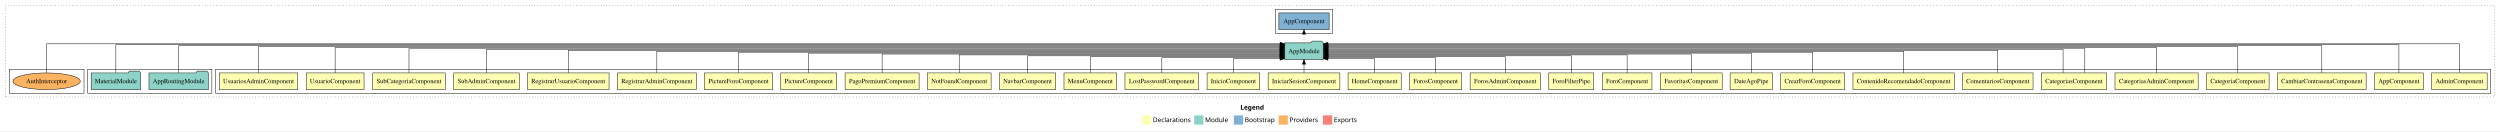
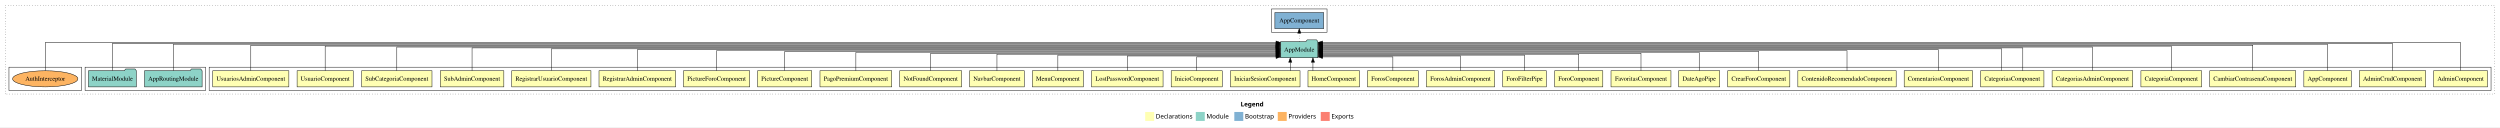
- <svg xmlns="http://www.w3.org/2000/svg" width="5416pt" height="284pt" viewBox="0.00 0.00 5416.00 284.00">
+ <svg xmlns="http://www.w3.org/2000/svg" width="5582pt" height="284pt" viewBox="0.00 0.00 5582.00 284.00">
  <g id="graph0" class="graph" transform="scale(1 1) rotate(0) translate(4 280)">
-     <polygon fill="#ffffff" stroke="transparent" points="-4,4 -4,-280 5412,-280 5412,4 -4,4" />
-     <text text-anchor="start" x="2683.009" y="-42.4" font-family="sans-serif" font-weight="bold" font-size="14.00" fill="#000000">Legend</text>
-     <polygon fill="#ffffb3" stroke="transparent" points="2470,-10 2470,-30 2490,-30 2490,-10 2470,-10" />
-     <text text-anchor="start" x="2493.629" y="-15.4" font-family="sans-serif" font-size="14.00" fill="#000000">  Declarations</text>
-     <polygon fill="#8dd3c7" stroke="transparent" points="2583,-10 2583,-30 2603,-30 2603,-10 2583,-10" />
-     <text text-anchor="start" x="2606.725" y="-15.4" font-family="sans-serif" font-size="14.00" fill="#000000">  Module</text>
-     <polygon fill="#80b1d3" stroke="transparent" points="2669,-10 2669,-30 2689,-30 2689,-10 2669,-10" />
-     <text text-anchor="start" x="2692.781" y="-15.4" font-family="sans-serif" font-size="14.00" fill="#000000">  Bootstrap</text>
-     <polygon fill="#fdb462" stroke="transparent" points="2766,-10 2766,-30 2786,-30 2786,-10 2766,-10" />
-     <text text-anchor="start" x="2789.673" y="-15.4" font-family="sans-serif" font-size="14.00" fill="#000000">  Providers</text>
-     <polygon fill="#fb8072" stroke="transparent" points="2862,-10 2862,-30 2882,-30 2882,-10 2862,-10" />
-     <text text-anchor="start" x="2885.726" y="-15.4" font-family="sans-serif" font-size="14.00" fill="#000000">  Exports</text>
+     <polygon fill="#ffffff" stroke="transparent" points="-4,4 -4,-280 5578,-280 5578,4 -4,4" />
+     <text text-anchor="start" x="2766.009" y="-42.4" font-family="sans-serif" font-weight="bold" font-size="14.00" fill="#000000">Legend</text>
+     <polygon fill="#ffffb3" stroke="transparent" points="2553,-10 2553,-30 2573,-30 2573,-10 2553,-10" />
+     <text text-anchor="start" x="2576.629" y="-15.4" font-family="sans-serif" font-size="14.00" fill="#000000">  Declarations</text>
+     <polygon fill="#8dd3c7" stroke="transparent" points="2666,-10 2666,-30 2686,-30 2686,-10 2666,-10" />
+     <text text-anchor="start" x="2689.725" y="-15.4" font-family="sans-serif" font-size="14.00" fill="#000000">  Module</text>
+     <polygon fill="#80b1d3" stroke="transparent" points="2752,-10 2752,-30 2772,-30 2772,-10 2752,-10" />
+     <text text-anchor="start" x="2775.781" y="-15.4" font-family="sans-serif" font-size="14.00" fill="#000000">  Bootstrap</text>
+     <polygon fill="#fdb462" stroke="transparent" points="2849,-10 2849,-30 2869,-30 2869,-10 2849,-10" />
+     <text text-anchor="start" x="2872.673" y="-15.4" font-family="sans-serif" font-size="14.00" fill="#000000">  Providers</text>
+     <polygon fill="#fb8072" stroke="transparent" points="2945,-10 2945,-30 2965,-30 2965,-10 2945,-10" />
+     <text text-anchor="start" x="2968.726" y="-15.4" font-family="sans-serif" font-size="14.00" fill="#000000">  Exports</text>
    <g id="clust1" class="cluster">
-       <polygon fill="none" stroke="#000000" stroke-dasharray="1,5" points="8,-70 8,-268 5400,-268 5400,-70 8,-70" />
+       <polygon fill="none" stroke="#000000" stroke-dasharray="1,5" points="8,-70 8,-268 5566,-268 5566,-70 8,-70" />
    </g>
    <g id="clust2" class="cluster">
-       <polygon fill="none" stroke="#000000" points="463,-78 463,-130 5392,-130 5392,-78 463,-78" />
-     </g>
-     <g id="clust34" class="cluster">
+       <polygon fill="none" stroke="#000000" points="463,-78 463,-130 5558,-130 5558,-78 463,-78" />
+     </g>
+     <g id="clust35" class="cluster">
      <polygon fill="none" stroke="#000000" points="186,-78 186,-130 455,-130 455,-78 186,-78" />
    </g>
-     <g id="clust36" class="cluster">
-       <polygon fill="none" stroke="#000000" points="2759,-208 2759,-260 2883,-260 2883,-208 2759,-208" />
-     </g>
    <g id="clust37" class="cluster">
+       <polygon fill="none" stroke="#000000" points="2835,-208 2835,-260 2959,-260 2959,-208 2835,-208" />
+     </g>
+     <g id="clust38" class="cluster">
      <polygon fill="none" stroke="#000000" points="16,-78 16,-130 178,-130 178,-78 16,-78" />
    </g>
    <g id="node1" class="node">
-       <polygon fill="#ffffb3" stroke="#000000" points="5384.22,-122 5263.78,-122 5263.78,-86 5384.22,-86 5384.22,-122" />
-       <text text-anchor="middle" x="5324" y="-99.8" font-family="Times,serif" font-size="14.00" fill="#000000">AdminComponent</text>
-     </g>
-     <g id="node32" class="node">
-       <polygon fill="#8dd3c7" stroke="#000000" points="2862.657,-187 2859.657,-191 2838.657,-191 2835.657,-187 2779.343,-187 2779.343,-151 2862.657,-151 2862.657,-187" />
-       <text text-anchor="middle" x="2821" y="-164.8" font-family="Times,serif" font-size="14.00" fill="#000000">AppModule</text>
+       <polygon fill="#ffffb3" stroke="#000000" points="5550.22,-122 5429.78,-122 5429.78,-86 5550.22,-86 5550.22,-122" />
+       <text text-anchor="middle" x="5490" y="-99.8" font-family="Times,serif" font-size="14.00" fill="#000000">AdminComponent</text>
+     </g>
+     <g id="node33" class="node">
+       <polygon fill="#8dd3c7" stroke="#000000" points="2938.657,-187 2935.657,-191 2914.657,-191 2911.657,-187 2855.343,-187 2855.343,-151 2938.657,-151 2938.657,-187" />
+       <text text-anchor="middle" x="2897" y="-164.8" font-family="Times,serif" font-size="14.00" fill="#000000">AppModule</text>
    </g>
    <g id="edge1" class="edge">
-       <path fill="none" stroke="#000000" d="M5324,-122.38C5324,-146.279 5324,-185 5324,-185 5324,-185 2872.874,-185 2872.874,-185" />
-       <polygon fill="#000000" stroke="#000000" points="2872.874,-181.5 2862.874,-185 2872.873,-188.5 2872.874,-181.5" />
+       <path fill="none" stroke="#000000" d="M5490,-122.38C5490,-146.279 5490,-185 5490,-185 5490,-185 2948.78,-185 2948.78,-185" />
+       <polygon fill="#000000" stroke="#000000" points="2948.78,-181.5 2938.78,-185 2948.78,-188.5 2948.78,-181.5" />
    </g>
    <g id="node2" class="node">
+       <polygon fill="#ffffb3" stroke="#000000" points="5412.218,-122 5263.782,-122 5263.782,-86 5412.218,-86 5412.218,-122" />
+       <text text-anchor="middle" x="5338" y="-99.8" font-family="Times,serif" font-size="14.00" fill="#000000">AdminCrudComponent</text>
+     </g>
+     <g id="edge2" class="edge">
+       <path fill="none" stroke="#000000" d="M5338,-122.323C5338,-145.66 5338,-183 5338,-183 5338,-183 2948.854,-183 2948.854,-183" />
+       <polygon fill="#000000" stroke="#000000" points="2948.855,-179.5 2938.854,-183 2948.854,-186.5 2948.855,-179.5" />
+     </g>
+     <g id="node3" class="node">
      <polygon fill="#ffffb3" stroke="#000000" points="5245.94,-122 5140.06,-122 5140.06,-86 5245.94,-86 5245.94,-122" />
      <text text-anchor="middle" x="5193" y="-99.8" font-family="Times,serif" font-size="14.00" fill="#000000">AppComponent</text>
    </g>
-     <g id="edge2" class="edge">
-       <path fill="none" stroke="#000000" d="M5193,-122.323C5193,-145.66 5193,-183 5193,-183 5193,-183 2872.672,-183 2872.672,-183" />
-       <polygon fill="#000000" stroke="#000000" points="2872.673,-179.5 2862.672,-183 2872.672,-186.5 2872.673,-179.5" />
-     </g>
-     <g id="node3" class="node">
+     <g id="edge3" class="edge">
+       <path fill="none" stroke="#000000" d="M5193,-122.248C5193,-145.018 5193,-181 5193,-181 5193,-181 2948.811,-181 2948.811,-181" />
+       <polygon fill="#000000" stroke="#000000" points="2948.811,-177.5 2938.811,-181 2948.811,-184.5 2948.811,-177.5" />
+     </g>
+     <g id="node4" class="node">
      <polygon fill="#ffffb3" stroke="#000000" points="5122.017,-122 4929.983,-122 4929.983,-86 5122.017,-86 5122.017,-122" />
      <text text-anchor="middle" x="5026" y="-99.8" font-family="Times,serif" font-size="14.00" fill="#000000">CambiarContrasenaComponent</text>
    </g>
-     <g id="edge3" class="edge">
-       <path fill="none" stroke="#000000" d="M5026,-122.248C5026,-145.018 5026,-181 5026,-181 5026,-181 2873.079,-181 2873.079,-181" />
-       <polygon fill="#000000" stroke="#000000" points="2873.079,-177.5 2863.079,-181 2873.079,-184.5 2873.079,-177.5" />
-     </g>
-     <g id="node4" class="node">
+     <g id="edge4" class="edge">
+       <path fill="none" stroke="#000000" d="M5026,-122.155C5026,-144.352 5026,-179 5026,-179 5026,-179 2949.049,-179 2949.049,-179" />
+       <polygon fill="#000000" stroke="#000000" points="2949.049,-175.5 2939.049,-179 2949.049,-182.5 2949.049,-175.5" />
+     </g>
+     <g id="node5" class="node">
      <polygon fill="#ffffb3" stroke="#000000" points="4911.755,-122 4776.245,-122 4776.245,-86 4911.755,-86 4911.755,-122" />
      <text text-anchor="middle" x="4844" y="-99.8" font-family="Times,serif" font-size="14.00" fill="#000000">CategoriaComponent</text>
    </g>
-     <g id="edge4" class="edge">
-       <path fill="none" stroke="#000000" d="M4844,-122.155C4844,-144.352 4844,-179 4844,-179 4844,-179 2872.789,-179 2872.789,-179" />
-       <polygon fill="#000000" stroke="#000000" points="2872.789,-175.5 2862.789,-179 2872.789,-182.5 2872.789,-175.5" />
-     </g>
-     <g id="node5" class="node">
+     <g id="edge5" class="edge">
+       <path fill="none" stroke="#000000" d="M4844,-122.045C4844,-143.662 4844,-177 4844,-177 4844,-177 2949.02,-177 2949.02,-177" />
+       <polygon fill="#000000" stroke="#000000" points="2949.021,-173.5 2939.02,-177 2949.02,-180.5 2949.021,-173.5" />
+     </g>
+     <g id="node6" class="node">
      <polygon fill="#ffffb3" stroke="#000000" points="4758.087,-122 4577.913,-122 4577.913,-86 4758.087,-86 4758.087,-122" />
      <text text-anchor="middle" x="4668" y="-99.8" font-family="Times,serif" font-size="14.00" fill="#000000">CategoriasAdminComponent</text>
    </g>
-     <g id="edge5" class="edge">
-       <path fill="none" stroke="#000000" d="M4668,-122.045C4668,-143.662 4668,-177 4668,-177 4668,-177 2873.048,-177 2873.048,-177" />
-       <polygon fill="#000000" stroke="#000000" points="2873.048,-173.5 2863.048,-177 2873.047,-180.5 2873.048,-173.5" />
-     </g>
-     <g id="node6" class="node">
+     <g id="edge6" class="edge">
+       <path fill="none" stroke="#000000" d="M4668,-122.284C4668,-143.321 4668,-175 4668,-175 4668,-175 2949.031,-175 2949.031,-175" />
+       <polygon fill="#000000" stroke="#000000" points="2949.031,-171.5 2939.031,-175 2949.031,-178.5 2949.031,-171.5" />
+     </g>
+     <g id="node7" class="node">
      <polygon fill="#ffffb3" stroke="#000000" points="4559.699,-122 4418.301,-122 4418.301,-86 4559.699,-86 4559.699,-122" />
      <text text-anchor="middle" x="4489" y="-99.8" font-family="Times,serif" font-size="14.00" fill="#000000">CategoriasComponent</text>
    </g>
-     <g id="edge6" class="edge">
-       <path fill="none" stroke="#000000" d="M4512.533,-122.284C4512.533,-143.321 4512.533,-175 4512.533,-175 4512.533,-175 2872.813,-175 2872.813,-175" />
-       <polygon fill="#000000" stroke="#000000" points="2872.813,-171.5 2862.813,-175 2872.813,-178.5 2872.813,-171.5" />
-     </g>
    <g id="edge7" class="edge">
-       <path fill="none" stroke="#000000" d="M4465.467,-122.129C4465.467,-142.572 4465.467,-173 4465.467,-173 4465.467,-173 2872.887,-173 2872.887,-173" />
-       <polygon fill="#000000" stroke="#000000" points="2872.887,-169.5 2862.887,-173 2872.887,-176.5 2872.887,-169.5" />
-     </g>
-     <g id="node7" class="node">
+       <path fill="none" stroke="#000000" d="M4465.467,-122.308C4465.467,-142.145 4465.467,-171 4465.467,-171 4465.467,-171 2948.953,-171 2948.953,-171" />
+       <polygon fill="#000000" stroke="#000000" points="2948.953,-167.5 2938.953,-171 2948.953,-174.5 2948.953,-167.5" />
+     </g>
+     <g id="edge8" class="edge">
+       <path fill="none" stroke="#000000" d="M4512.533,-122.129C4512.533,-142.572 4512.533,-173 4512.533,-173 4512.533,-173 2948.969,-173 2948.969,-173" />
+       <polygon fill="#000000" stroke="#000000" points="2948.969,-169.5 2938.969,-173 2948.969,-176.5 2948.969,-169.5" />
+     </g>
+     <g id="node8" class="node">
      <polygon fill="#ffffb3" stroke="#000000" points="4400.375,-122 4247.625,-122 4247.625,-86 4400.375,-86 4400.375,-122" />
      <text text-anchor="middle" x="4324" y="-99.8" font-family="Times,serif" font-size="14.00" fill="#000000">ComentariosComponent</text>
    </g>
-     <g id="edge8" class="edge">
-       <path fill="none" stroke="#000000" d="M4324,-122.308C4324,-142.145 4324,-171 4324,-171 4324,-171 2872.767,-171 2872.767,-171" />
-       <polygon fill="#000000" stroke="#000000" points="2872.767,-167.5 2862.767,-171 2872.767,-174.5 2872.767,-167.5" />
-     </g>
-     <g id="node8" class="node">
+     <g id="edge9" class="edge">
+       <path fill="none" stroke="#000000" d="M4324,-122.106C4324,-141.339 4324,-169 4324,-169 4324,-169 2948.935,-169 2948.935,-169" />
+       <polygon fill="#000000" stroke="#000000" points="2948.935,-165.5 2938.935,-169 2948.934,-172.5 2948.935,-165.5" />
+     </g>
+     <g id="node9" class="node">
      <polygon fill="#ffffb3" stroke="#000000" points="4229.751,-122 4010.249,-122 4010.249,-86 4229.751,-86 4229.751,-122" />
      <text text-anchor="middle" x="4120" y="-99.8" font-family="Times,serif" font-size="14.00" fill="#000000">ContenidoRecomendadoComponent</text>
    </g>
-     <g id="edge9" class="edge">
-       <path fill="none" stroke="#000000" d="M4120,-122.106C4120,-141.339 4120,-169 4120,-169 4120,-169 2872.749,-169 2872.749,-169" />
-       <polygon fill="#000000" stroke="#000000" points="2872.749,-165.5 2862.749,-169 2872.749,-172.5 2872.749,-165.5" />
-     </g>
-     <g id="node9" class="node">
+     <g id="edge10" class="edge">
+       <path fill="none" stroke="#000000" d="M4120,-122.222C4120,-140.828 4120,-167 4120,-167 4120,-167 2948.745,-167 2948.745,-167" />
+       <polygon fill="#000000" stroke="#000000" points="2948.745,-163.5 2938.745,-167 2948.745,-170.5 2948.745,-163.5" />
+     </g>
+     <g id="node10" class="node">
      <polygon fill="#ffffb3" stroke="#000000" points="3992.363,-122 3853.637,-122 3853.637,-86 3992.363,-86 3992.363,-122" />
      <text text-anchor="middle" x="3923" y="-99.8" font-family="Times,serif" font-size="14.00" fill="#000000">CrearForoComponent</text>
    </g>
-     <g id="edge10" class="edge">
-       <path fill="none" stroke="#000000" d="M3923,-122.222C3923,-140.828 3923,-167 3923,-167 3923,-167 2872.854,-167 2872.854,-167" />
-       <polygon fill="#000000" stroke="#000000" points="2872.854,-163.5 2862.854,-167 2872.854,-170.5 2872.854,-163.5" />
-     </g>
-     <g id="node10" class="node">
+     <g id="edge11" class="edge">
+       <path fill="none" stroke="#000000" d="M3923,-122.302C3923,-140.27 3923,-165 3923,-165 3923,-165 2948.812,-165 2948.812,-165" />
+       <polygon fill="#000000" stroke="#000000" points="2948.812,-161.5 2938.812,-165 2948.812,-168.5 2948.812,-161.5" />
+     </g>
+     <g id="node11" class="node">
      <polygon fill="#ffffb3" stroke="#000000" points="3835.922,-122 3744.078,-122 3744.078,-86 3835.922,-86 3835.922,-122" />
      <text text-anchor="middle" x="3790" y="-99.8" font-family="Times,serif" font-size="14.00" fill="#000000">DateAgoPipe</text>
    </g>
-     <g id="edge11" class="edge">
-       <path fill="none" stroke="#000000" d="M3790,-122.302C3790,-140.27 3790,-165 3790,-165 3790,-165 2872.948,-165 2872.948,-165" />
-       <polygon fill="#000000" stroke="#000000" points="2872.948,-161.5 2862.948,-165 2872.948,-168.5 2872.948,-161.5" />
-     </g>
-     <g id="node11" class="node">
+     <g id="edge12" class="edge">
+       <path fill="none" stroke="#000000" d="M3790,-122.022C3790,-139.373 3790,-163 3790,-163 3790,-163 2948.874,-163 2948.874,-163" />
+       <polygon fill="#000000" stroke="#000000" points="2948.874,-159.5 2938.874,-163 2948.874,-166.5 2948.874,-159.5" />
+     </g>
+     <g id="node12" class="node">
      <polygon fill="#ffffb3" stroke="#000000" points="3726.931,-122 3593.069,-122 3593.069,-86 3726.931,-86 3726.931,-122" />
      <text text-anchor="middle" x="3660" y="-99.8" font-family="Times,serif" font-size="14.00" fill="#000000">FavoritasComponent</text>
    </g>
-     <g id="edge12" class="edge">
-       <path fill="none" stroke="#000000" d="M3660,-122.022C3660,-139.373 3660,-163 3660,-163 3660,-163 2872.893,-163 2872.893,-163" />
-       <polygon fill="#000000" stroke="#000000" points="2872.893,-159.5 2862.893,-163 2872.893,-166.5 2872.893,-159.5" />
-     </g>
-     <g id="node12" class="node">
+     <g id="edge13" class="edge">
+       <path fill="none" stroke="#000000" d="M3660,-122.035C3660,-138.734 3660,-161 3660,-161 3660,-161 2948.836,-161 2948.836,-161" />
+       <polygon fill="#000000" stroke="#000000" points="2948.836,-157.5 2938.836,-161 2948.836,-164.5 2948.836,-157.5" />
+     </g>
+     <g id="node13" class="node">
      <polygon fill="#ffffb3" stroke="#000000" points="3574.776,-122 3467.224,-122 3467.224,-86 3574.776,-86 3574.776,-122" />
      <text text-anchor="middle" x="3521" y="-99.8" font-family="Times,serif" font-size="14.00" fill="#000000">ForoComponent</text>
    </g>
-     <g id="edge13" class="edge">
-       <path fill="none" stroke="#000000" d="M3521,-122.035C3521,-138.734 3521,-161 3521,-161 3521,-161 2872.692,-161 2872.692,-161" />
-       <polygon fill="#000000" stroke="#000000" points="2872.692,-157.5 2862.692,-161 2872.692,-164.5 2872.692,-157.5" />
-     </g>
-     <g id="node13" class="node">
+     <g id="edge14" class="edge">
+       <path fill="none" stroke="#000000" d="M3521,-122.009C3521,-138.049 3521,-159 3521,-159 3521,-159 2948.911,-159 2948.911,-159" />
+       <polygon fill="#000000" stroke="#000000" points="2948.911,-155.5 2938.911,-159 2948.911,-162.5 2948.911,-155.5" />
+     </g>
+     <g id="node14" class="node">
      <polygon fill="#ffffb3" stroke="#000000" points="3448.661,-122 3351.339,-122 3351.339,-86 3448.661,-86 3448.661,-122" />
      <text text-anchor="middle" x="3400" y="-99.8" font-family="Times,serif" font-size="14.00" fill="#000000">ForoFilterPipe</text>
    </g>
-     <g id="edge14" class="edge">
-       <path fill="none" stroke="#000000" d="M3400,-122.009C3400,-138.049 3400,-159 3400,-159 3400,-159 2873.107,-159 2873.107,-159" />
-       <polygon fill="#000000" stroke="#000000" points="2873.107,-155.5 2863.107,-159 2873.107,-162.5 2873.107,-155.5" />
-     </g>
-     <g id="node14" class="node">
+     <g id="edge15" class="edge">
+       <path fill="none" stroke="#000000" d="M3400,-122.24C3400,-137.571 3400,-157 3400,-157 3400,-157 2949.02,-157 2949.02,-157" />
+       <polygon fill="#000000" stroke="#000000" points="2949.02,-153.5 2939.02,-157 2949.02,-160.5 2949.02,-153.5" />
+     </g>
+     <g id="node15" class="node">
      <polygon fill="#ffffb3" stroke="#000000" points="3333.108,-122 3180.892,-122 3180.892,-86 3333.108,-86 3333.108,-122" />
      <text text-anchor="middle" x="3257" y="-99.8" font-family="Times,serif" font-size="14.00" fill="#000000">ForosAdminComponent</text>
    </g>
-     <g id="edge15" class="edge">
-       <path fill="none" stroke="#000000" d="M3257,-122.24C3257,-137.571 3257,-157 3257,-157 3257,-157 2872.805,-157 2872.805,-157" />
-       <polygon fill="#000000" stroke="#000000" points="2872.805,-153.5 2862.805,-157 2872.805,-160.5 2872.805,-153.5" />
-     </g>
-     <g id="node15" class="node">
+     <g id="edge16" class="edge">
+       <path fill="none" stroke="#000000" d="M3257,-122.124C3257,-136.783 3257,-155 3257,-155 3257,-155 2949.001,-155 2949.001,-155" />
+       <polygon fill="#000000" stroke="#000000" points="2949.001,-151.5 2939.001,-155 2949.001,-158.5 2949.001,-151.5" />
+     </g>
+     <g id="node16" class="node">
      <polygon fill="#ffffb3" stroke="#000000" points="3162.72,-122 3049.28,-122 3049.28,-86 3162.72,-86 3162.72,-122" />
      <text text-anchor="middle" x="3106" y="-99.8" font-family="Times,serif" font-size="14.00" fill="#000000">ForosComponent</text>
    </g>
-     <g id="edge16" class="edge">
-       <path fill="none" stroke="#000000" d="M3106,-122.124C3106,-136.783 3106,-155 3106,-155 3106,-155 2872.747,-155 2872.747,-155" />
-       <polygon fill="#000000" stroke="#000000" points="2872.747,-151.5 2862.747,-155 2872.747,-158.5 2872.747,-151.5" />
-     </g>
-     <g id="node16" class="node">
+     <g id="edge17" class="edge">
+       <path fill="none" stroke="#000000" d="M3106,-122.246C3106,-136.177 3106,-153 3106,-153 3106,-153 2948.792,-153 2948.792,-153" />
+       <polygon fill="#000000" stroke="#000000" points="2948.792,-149.5 2938.792,-153 2948.792,-156.5 2948.792,-149.5" />
+     </g>
+     <g id="node17" class="node">
      <polygon fill="#ffffb3" stroke="#000000" points="3031.545,-122 2916.455,-122 2916.455,-86 3031.545,-86 3031.545,-122" />
      <text text-anchor="middle" x="2974" y="-99.8" font-family="Times,serif" font-size="14.00" fill="#000000">HomeComponent</text>
    </g>
-     <g id="edge17" class="edge">
-       <path fill="none" stroke="#000000" d="M2974,-122.246C2974,-136.177 2974,-153 2974,-153 2974,-153 2872.808,-153 2872.808,-153" />
-       <polygon fill="#000000" stroke="#000000" points="2872.808,-149.5 2862.808,-153 2872.808,-156.5 2872.808,-149.5" />
-     </g>
-     <g id="node17" class="node">
+     <g id="edge18" class="edge">
+       <path fill="none" stroke="#000000" d="M2927.528,-122.106C2927.528,-122.106 2927.528,-140.991 2927.528,-140.991" />
+       <polygon fill="#000000" stroke="#000000" points="2924.028,-140.991 2927.528,-150.991 2931.028,-140.991 2924.028,-140.991" />
+     </g>
+     <g id="node18" class="node">
      <polygon fill="#ffffb3" stroke="#000000" points="2898.697,-122 2743.303,-122 2743.303,-86 2898.697,-86 2898.697,-122" />
      <text text-anchor="middle" x="2821" y="-99.8" font-family="Times,serif" font-size="14.00" fill="#000000">IniciarSesionComponent</text>
    </g>
-     <g id="edge18" class="edge">
-       <path fill="none" stroke="#000000" d="M2821,-122.106C2821,-122.106 2821,-140.991 2821,-140.991" />
-       <polygon fill="#000000" stroke="#000000" points="2817.5,-140.991 2821,-150.991 2824.5,-140.991 2817.5,-140.991" />
-     </g>
-     <g id="node18" class="node">
+     <g id="edge19" class="edge">
+       <path fill="none" stroke="#000000" d="M2876.885,-122.106C2876.885,-122.106 2876.885,-140.991 2876.885,-140.991" />
+       <polygon fill="#000000" stroke="#000000" points="2873.385,-140.991 2876.885,-150.991 2880.385,-140.991 2873.385,-140.991" />
+     </g>
+     <g id="node19" class="node">
      <polygon fill="#ffffb3" stroke="#000000" points="2724.989,-122 2611.011,-122 2611.011,-86 2724.989,-86 2724.989,-122" />
      <text text-anchor="middle" x="2668" y="-99.8" font-family="Times,serif" font-size="14.00" fill="#000000">InicioComponent</text>
    </g>
-     <g id="edge19" class="edge">
-       <path fill="none" stroke="#000000" d="M2668,-122.246C2668,-136.177 2668,-153 2668,-153 2668,-153 2769.192,-153 2769.192,-153" />
-       <polygon fill="#000000" stroke="#000000" points="2769.192,-156.5 2779.192,-153 2769.192,-149.5 2769.192,-156.5" />
-     </g>
-     <g id="node19" class="node">
+     <g id="edge20" class="edge">
+       <path fill="none" stroke="#000000" d="M2668,-122.246C2668,-136.177 2668,-153 2668,-153 2668,-153 2845.264,-153 2845.264,-153" />
+       <polygon fill="#000000" stroke="#000000" points="2845.264,-156.5 2855.264,-153 2845.264,-149.5 2845.264,-156.5" />
+     </g>
+     <g id="node20" class="node">
      <polygon fill="#ffffb3" stroke="#000000" points="2592.874,-122 2433.126,-122 2433.126,-86 2592.874,-86 2592.874,-122" />
      <text text-anchor="middle" x="2513" y="-99.8" font-family="Times,serif" font-size="14.00" fill="#000000">LostPasswordComponent</text>
    </g>
-     <g id="edge20" class="edge">
-       <path fill="none" stroke="#000000" d="M2513,-122.124C2513,-136.783 2513,-155 2513,-155 2513,-155 2769.141,-155 2769.141,-155" />
-       <polygon fill="#000000" stroke="#000000" points="2769.141,-158.5 2779.141,-155 2769.141,-151.5 2769.141,-158.5" />
-     </g>
-     <g id="node20" class="node">
+     <g id="edge21" class="edge">
+       <path fill="none" stroke="#000000" d="M2513,-122.124C2513,-136.783 2513,-155 2513,-155 2513,-155 2845.174,-155 2845.174,-155" />
+       <polygon fill="#000000" stroke="#000000" points="2845.174,-158.5 2855.174,-155 2845.174,-151.5 2845.174,-158.5" />
+     </g>
+     <g id="node21" class="node">
      <polygon fill="#ffffb3" stroke="#000000" points="2414.992,-122 2301.008,-122 2301.008,-86 2414.992,-86 2414.992,-122" />
      <text text-anchor="middle" x="2358" y="-99.8" font-family="Times,serif" font-size="14.00" fill="#000000">MenuComponent</text>
    </g>
-     <g id="edge21" class="edge">
-       <path fill="none" stroke="#000000" d="M2358,-122.24C2358,-137.571 2358,-157 2358,-157 2358,-157 2769.095,-157 2769.095,-157" />
-       <polygon fill="#000000" stroke="#000000" points="2769.095,-160.5 2779.095,-157 2769.095,-153.5 2769.095,-160.5" />
-     </g>
-     <g id="node21" class="node">
+     <g id="edge22" class="edge">
+       <path fill="none" stroke="#000000" d="M2358,-122.24C2358,-137.571 2358,-157 2358,-157 2358,-157 2845.154,-157 2845.154,-157" />
+       <polygon fill="#000000" stroke="#000000" points="2845.154,-160.5 2855.154,-157 2845.154,-153.5 2845.154,-160.5" />
+     </g>
+     <g id="node22" class="node">
      <polygon fill="#ffffb3" stroke="#000000" points="2283.03,-122 2160.97,-122 2160.97,-86 2283.03,-86 2283.03,-122" />
      <text text-anchor="middle" x="2222" y="-99.8" font-family="Times,serif" font-size="14.00" fill="#000000">NavbarComponent</text>
    </g>
-     <g id="edge22" class="edge">
-       <path fill="none" stroke="#000000" d="M2222,-122.009C2222,-138.049 2222,-159 2222,-159 2222,-159 2768.88,-159 2768.88,-159" />
-       <polygon fill="#000000" stroke="#000000" points="2768.88,-162.5 2778.88,-159 2768.879,-155.5 2768.88,-162.5" />
-     </g>
-     <g id="node22" class="node">
+     <g id="edge23" class="edge">
+       <path fill="none" stroke="#000000" d="M2222,-122.009C2222,-138.049 2222,-159 2222,-159 2222,-159 2845.285,-159 2845.285,-159" />
+       <polygon fill="#000000" stroke="#000000" points="2845.285,-162.5 2855.285,-159 2845.285,-155.5 2845.285,-162.5" />
+     </g>
+     <g id="node23" class="node">
      <polygon fill="#ffffb3" stroke="#000000" points="2143.112,-122 2004.888,-122 2004.888,-86 2143.112,-86 2143.112,-122" />
      <text text-anchor="middle" x="2074" y="-99.8" font-family="Times,serif" font-size="14.00" fill="#000000">NotFoundComponent</text>
    </g>
-     <g id="edge23" class="edge">
-       <path fill="none" stroke="#000000" d="M2074,-122.035C2074,-138.734 2074,-161 2074,-161 2074,-161 2769.237,-161 2769.237,-161" />
-       <polygon fill="#000000" stroke="#000000" points="2769.237,-164.5 2779.237,-161 2769.237,-157.5 2769.237,-164.5" />
-     </g>
-     <g id="node23" class="node">
+     <g id="edge24" class="edge">
+       <path fill="none" stroke="#000000" d="M2074,-122.035C2074,-138.734 2074,-161 2074,-161 2074,-161 2845.34,-161 2845.34,-161" />
+       <polygon fill="#000000" stroke="#000000" points="2845.34,-164.5 2855.34,-161 2845.34,-157.5 2845.34,-164.5" />
+     </g>
+     <g id="node24" class="node">
      <polygon fill="#ffffb3" stroke="#000000" points="1987.16,-122 1826.84,-122 1826.84,-86 1987.16,-86 1987.16,-122" />
      <text text-anchor="middle" x="1907" y="-99.8" font-family="Times,serif" font-size="14.00" fill="#000000">PagoPremiumComponent</text>
    </g>
-     <g id="edge24" class="edge">
-       <path fill="none" stroke="#000000" d="M1907,-122.022C1907,-139.373 1907,-163 1907,-163 1907,-163 2769.051,-163 2769.051,-163" />
-       <polygon fill="#000000" stroke="#000000" points="2769.051,-166.5 2779.051,-163 2769.051,-159.5 2769.051,-166.5" />
-     </g>
-     <g id="node24" class="node">
+     <g id="edge25" class="edge">
+       <path fill="none" stroke="#000000" d="M1907,-122.022C1907,-139.373 1907,-163 1907,-163 1907,-163 2845.093,-163 2845.093,-163" />
+       <polygon fill="#000000" stroke="#000000" points="2845.093,-166.5 2855.093,-163 2845.093,-159.5 2845.093,-166.5" />
+     </g>
+     <g id="node25" class="node">
      <polygon fill="#ffffb3" stroke="#000000" points="1808.486,-122 1687.514,-122 1687.514,-86 1808.486,-86 1808.486,-122" />
      <text text-anchor="middle" x="1748" y="-99.8" font-family="Times,serif" font-size="14.00" fill="#000000">PictureComponent</text>
    </g>
-     <g id="edge25" class="edge">
-       <path fill="none" stroke="#000000" d="M1748,-122.302C1748,-140.27 1748,-165 1748,-165 1748,-165 2769.266,-165 2769.266,-165" />
-       <polygon fill="#000000" stroke="#000000" points="2769.267,-168.5 2779.266,-165 2769.266,-161.5 2769.267,-168.5" />
-     </g>
-     <g id="node25" class="node">
+     <g id="edge26" class="edge">
+       <path fill="none" stroke="#000000" d="M1748,-122.302C1748,-140.27 1748,-165 1748,-165 1748,-165 2845.086,-165 2845.086,-165" />
+       <polygon fill="#000000" stroke="#000000" points="2845.086,-168.5 2855.086,-165 2845.086,-161.5 2845.086,-168.5" />
+     </g>
+     <g id="node26" class="node">
      <polygon fill="#ffffb3" stroke="#000000" points="1669.93,-122 1522.07,-122 1522.07,-86 1669.93,-86 1669.93,-122" />
      <text text-anchor="middle" x="1596" y="-99.8" font-family="Times,serif" font-size="14.00" fill="#000000">PictureForoComponent</text>
    </g>
-     <g id="edge26" class="edge">
-       <path fill="none" stroke="#000000" d="M1596,-122.222C1596,-140.828 1596,-167 1596,-167 1596,-167 2769.187,-167 2769.187,-167" />
-       <polygon fill="#000000" stroke="#000000" points="2769.187,-170.5 2779.187,-167 2769.187,-163.5 2769.187,-170.5" />
-     </g>
-     <g id="node26" class="node">
+     <g id="edge27" class="edge">
+       <path fill="none" stroke="#000000" d="M1596,-122.222C1596,-140.828 1596,-167 1596,-167 1596,-167 2845.187,-167 2845.187,-167" />
+       <polygon fill="#000000" stroke="#000000" points="2845.187,-170.5 2855.187,-167 2845.187,-163.5 2845.187,-170.5" />
+     </g>
+     <g id="node27" class="node">
      <polygon fill="#ffffb3" stroke="#000000" points="1504.534,-122 1333.466,-122 1333.466,-86 1504.534,-86 1504.534,-122" />
      <text text-anchor="middle" x="1419" y="-99.8" font-family="Times,serif" font-size="14.00" fill="#000000">RegistrarAdminComponent</text>
    </g>
-     <g id="edge27" class="edge">
-       <path fill="none" stroke="#000000" d="M1419,-122.106C1419,-141.339 1419,-169 1419,-169 1419,-169 2769.041,-169 2769.041,-169" />
-       <polygon fill="#000000" stroke="#000000" points="2769.041,-172.5 2779.041,-169 2769.041,-165.5 2769.041,-172.5" />
-     </g>
-     <g id="node27" class="node">
+     <g id="edge28" class="edge">
+       <path fill="none" stroke="#000000" d="M1419,-122.106C1419,-141.339 1419,-169 1419,-169 1419,-169 2845.147,-169 2845.147,-169" />
+       <polygon fill="#000000" stroke="#000000" points="2845.147,-172.5 2855.147,-169 2845.147,-165.5 2845.147,-172.5" />
+     </g>
+     <g id="node28" class="node">
      <polygon fill="#ffffb3" stroke="#000000" points="1315.462,-122 1138.538,-122 1138.538,-86 1315.462,-86 1315.462,-122" />
      <text text-anchor="middle" x="1227" y="-99.8" font-family="Times,serif" font-size="14.00" fill="#000000">RegistrarUsuarioComponent</text>
    </g>
-     <g id="edge28" class="edge">
-       <path fill="none" stroke="#000000" d="M1227,-122.308C1227,-142.145 1227,-171 1227,-171 1227,-171 2769.184,-171 2769.184,-171" />
-       <polygon fill="#000000" stroke="#000000" points="2769.184,-174.5 2779.184,-171 2769.184,-167.5 2769.184,-174.5" />
-     </g>
-     <g id="node28" class="node">
+     <g id="edge29" class="edge">
+       <path fill="none" stroke="#000000" d="M1227,-122.308C1227,-142.145 1227,-171 1227,-171 1227,-171 2845.302,-171 2845.302,-171" />
+       <polygon fill="#000000" stroke="#000000" points="2845.302,-174.5 2855.302,-171 2845.302,-167.5 2845.302,-174.5" />
+     </g>
+     <g id="node29" class="node">
      <polygon fill="#ffffb3" stroke="#000000" points="1121.003,-122 978.997,-122 978.997,-86 1121.003,-86 1121.003,-122" />
      <text text-anchor="middle" x="1050" y="-99.8" font-family="Times,serif" font-size="14.00" fill="#000000">SubAdminComponent</text>
    </g>
-     <g id="edge29" class="edge">
-       <path fill="none" stroke="#000000" d="M1050,-122.129C1050,-142.572 1050,-173 1050,-173 1050,-173 2768.969,-173 2768.969,-173" />
-       <polygon fill="#000000" stroke="#000000" points="2768.969,-176.5 2778.969,-173 2768.969,-169.5 2768.969,-176.5" />
-     </g>
-     <g id="node29" class="node">
+     <g id="edge30" class="edge">
+       <path fill="none" stroke="#000000" d="M1050,-122.129C1050,-142.572 1050,-173 1050,-173 1050,-173 2844.952,-173 2844.952,-173" />
+       <polygon fill="#000000" stroke="#000000" points="2844.953,-176.5 2854.952,-173 2844.952,-169.5 2844.953,-176.5" />
+     </g>
+     <g id="node30" class="node">
      <polygon fill="#ffffb3" stroke="#000000" points="960.538,-122 803.462,-122 803.462,-86 960.538,-86 960.538,-122" />
      <text text-anchor="middle" x="882" y="-99.8" font-family="Times,serif" font-size="14.00" fill="#000000">SubCategoriaComponent</text>
    </g>
-     <g id="edge30" class="edge">
-       <path fill="none" stroke="#000000" d="M882,-122.284C882,-143.321 882,-175 882,-175 882,-175 2769.152,-175 2769.152,-175" />
-       <polygon fill="#000000" stroke="#000000" points="2769.152,-178.5 2779.152,-175 2769.152,-171.5 2769.152,-178.5" />
-     </g>
-     <g id="node30" class="node">
+     <g id="edge31" class="edge">
+       <path fill="none" stroke="#000000" d="M882,-122.284C882,-143.321 882,-175 882,-175 882,-175 2844.914,-175 2844.914,-175" />
+       <polygon fill="#000000" stroke="#000000" points="2844.914,-178.5 2854.914,-175 2844.914,-171.5 2844.914,-178.5" />
+     </g>
+     <g id="node31" class="node">
      <polygon fill="#ffffb3" stroke="#000000" points="784.65,-122 659.35,-122 659.35,-86 784.65,-86 784.65,-122" />
      <text text-anchor="middle" x="722" y="-99.8" font-family="Times,serif" font-size="14.00" fill="#000000">UsuarioComponent</text>
    </g>
-     <g id="edge31" class="edge">
-       <path fill="none" stroke="#000000" d="M722,-122.045C722,-143.662 722,-177 722,-177 722,-177 2769.072,-177 2769.072,-177" />
-       <polygon fill="#000000" stroke="#000000" points="2769.072,-180.5 2779.072,-177 2769.072,-173.5 2769.072,-180.5" />
-     </g>
-     <g id="node31" class="node">
+     <g id="edge32" class="edge">
+       <path fill="none" stroke="#000000" d="M722,-122.045C722,-143.662 722,-177 722,-177 722,-177 2845.012,-177 2845.012,-177" />
+       <polygon fill="#000000" stroke="#000000" points="2845.013,-180.5 2855.012,-177 2845.012,-173.5 2845.013,-180.5" />
+     </g>
+     <g id="node32" class="node">
      <polygon fill="#ffffb3" stroke="#000000" points="640.982,-122 471.018,-122 471.018,-86 640.982,-86 640.982,-122" />
      <text text-anchor="middle" x="556" y="-99.8" font-family="Times,serif" font-size="14.00" fill="#000000">UsuariosAdminComponent</text>
    </g>
-     <g id="edge32" class="edge">
-       <path fill="none" stroke="#000000" d="M556,-122.155C556,-144.352 556,-179 556,-179 556,-179 2769.263,-179 2769.263,-179" />
-       <polygon fill="#000000" stroke="#000000" points="2769.263,-182.5 2779.263,-179 2769.263,-175.5 2769.263,-182.5" />
-     </g>
-     <g id="node35" class="node">
-       <polygon fill="#80b1d3" stroke="#000000" points="2875.439,-252 2766.561,-252 2766.561,-216 2875.439,-216 2875.439,-252" />
-       <text text-anchor="middle" x="2821" y="-229.8" font-family="Times,serif" font-size="14.00" fill="#000000">AppComponent </text>
-     </g>
-     <g id="edge35" class="edge">
-       <path fill="none" stroke="#000000" stroke-dasharray="1,5" d="M2821,-187.106C2821,-187.106 2821,-205.991 2821,-205.991" />
-       <polygon fill="#000000" stroke="#000000" points="2817.5,-205.991 2821,-215.991 2824.5,-205.991 2817.5,-205.991" />
-     </g>
-     <g id="node33" class="node">
+     <g id="edge33" class="edge">
+       <path fill="none" stroke="#000000" d="M556,-122.155C556,-144.352 556,-179 556,-179 556,-179 2845.124,-179 2845.124,-179" />
+       <polygon fill="#000000" stroke="#000000" points="2845.124,-182.5 2855.124,-179 2845.124,-175.5 2845.124,-182.5" />
+     </g>
+     <g id="node36" class="node">
+       <polygon fill="#80b1d3" stroke="#000000" points="2951.439,-252 2842.561,-252 2842.561,-216 2951.439,-216 2951.439,-252" />
+       <text text-anchor="middle" x="2897" y="-229.8" font-family="Times,serif" font-size="14.00" fill="#000000">AppComponent </text>
+     </g>
+     <g id="edge36" class="edge">
+       <path fill="none" stroke="#000000" stroke-dasharray="1,5" d="M2897,-187.106C2897,-187.106 2897,-205.991 2897,-205.991" />
+       <polygon fill="#000000" stroke="#000000" points="2893.5,-205.991 2897,-215.991 2900.5,-205.991 2893.5,-205.991" />
+     </g>
+     <g id="node34" class="node">
      <polygon fill="#8dd3c7" stroke="#000000" points="447.274,-122 444.274,-126 423.274,-126 420.274,-122 318.726,-122 318.726,-86 447.274,-86 447.274,-122" />
      <text text-anchor="middle" x="383" y="-99.8" font-family="Times,serif" font-size="14.00" fill="#000000">AppRoutingModule</text>
    </g>
-     <g id="edge33" class="edge">
-       <path fill="none" stroke="#000000" d="M383,-122.248C383,-145.018 383,-181 383,-181 383,-181 2769.197,-181 2769.197,-181" />
-       <polygon fill="#000000" stroke="#000000" points="2769.197,-184.5 2779.197,-181 2769.197,-177.5 2769.197,-184.5" />
-     </g>
-     <g id="node34" class="node">
+     <g id="edge34" class="edge">
+       <path fill="none" stroke="#000000" d="M383,-122.248C383,-145.018 383,-181 383,-181 383,-181 2845.203,-181 2845.203,-181" />
+       <polygon fill="#000000" stroke="#000000" points="2845.203,-184.5 2855.203,-181 2845.203,-177.5 2845.203,-184.5" />
+     </g>
+     <g id="node35" class="node">
      <polygon fill="#8dd3c7" stroke="#000000" points="300.471,-122 297.471,-126 276.471,-126 273.471,-122 193.529,-122 193.529,-86 300.471,-86 300.471,-122" />
      <text text-anchor="middle" x="247" y="-99.8" font-family="Times,serif" font-size="14.00" fill="#000000">MaterialModule</text>
    </g>
-     <g id="edge34" class="edge">
-       <path fill="none" stroke="#000000" d="M247,-122.323C247,-145.66 247,-183 247,-183 247,-183 2769.264,-183 2769.264,-183" />
-       <polygon fill="#000000" stroke="#000000" points="2769.264,-186.5 2779.264,-183 2769.263,-179.5 2769.264,-186.5" />
-     </g>
-     <g id="node36" class="node">
+     <g id="edge35" class="edge">
+       <path fill="none" stroke="#000000" d="M247,-122.323C247,-145.66 247,-183 247,-183 247,-183 2845.108,-183 2845.108,-183" />
+       <polygon fill="#000000" stroke="#000000" points="2845.108,-186.5 2855.108,-183 2845.108,-179.5 2845.108,-186.5" />
+     </g>
+     <g id="node37" class="node">
      <ellipse fill="#fdb462" stroke="#000000" cx="97" cy="-104" rx="72.912" ry="18" />
      <text text-anchor="middle" x="97" y="-99.8" font-family="Times,serif" font-size="14.00" fill="#000000">AuthInterceptor</text>
    </g>
-     <g id="edge36" class="edge">
-       <path fill="none" stroke="#000000" d="M97,-122.38C97,-146.279 97,-185 97,-185 97,-185 2769.302,-185 2769.302,-185" />
-       <polygon fill="#000000" stroke="#000000" points="2769.302,-188.5 2779.302,-185 2769.302,-181.5 2769.302,-188.5" />
+     <g id="edge37" class="edge">
+       <path fill="none" stroke="#000000" d="M97,-122.38C97,-146.279 97,-185 97,-185 97,-185 2845.246,-185 2845.246,-185" />
+       <polygon fill="#000000" stroke="#000000" points="2845.246,-188.5 2855.246,-185 2845.246,-181.5 2845.246,-188.5" />
    </g>
  </g>
</svg>
